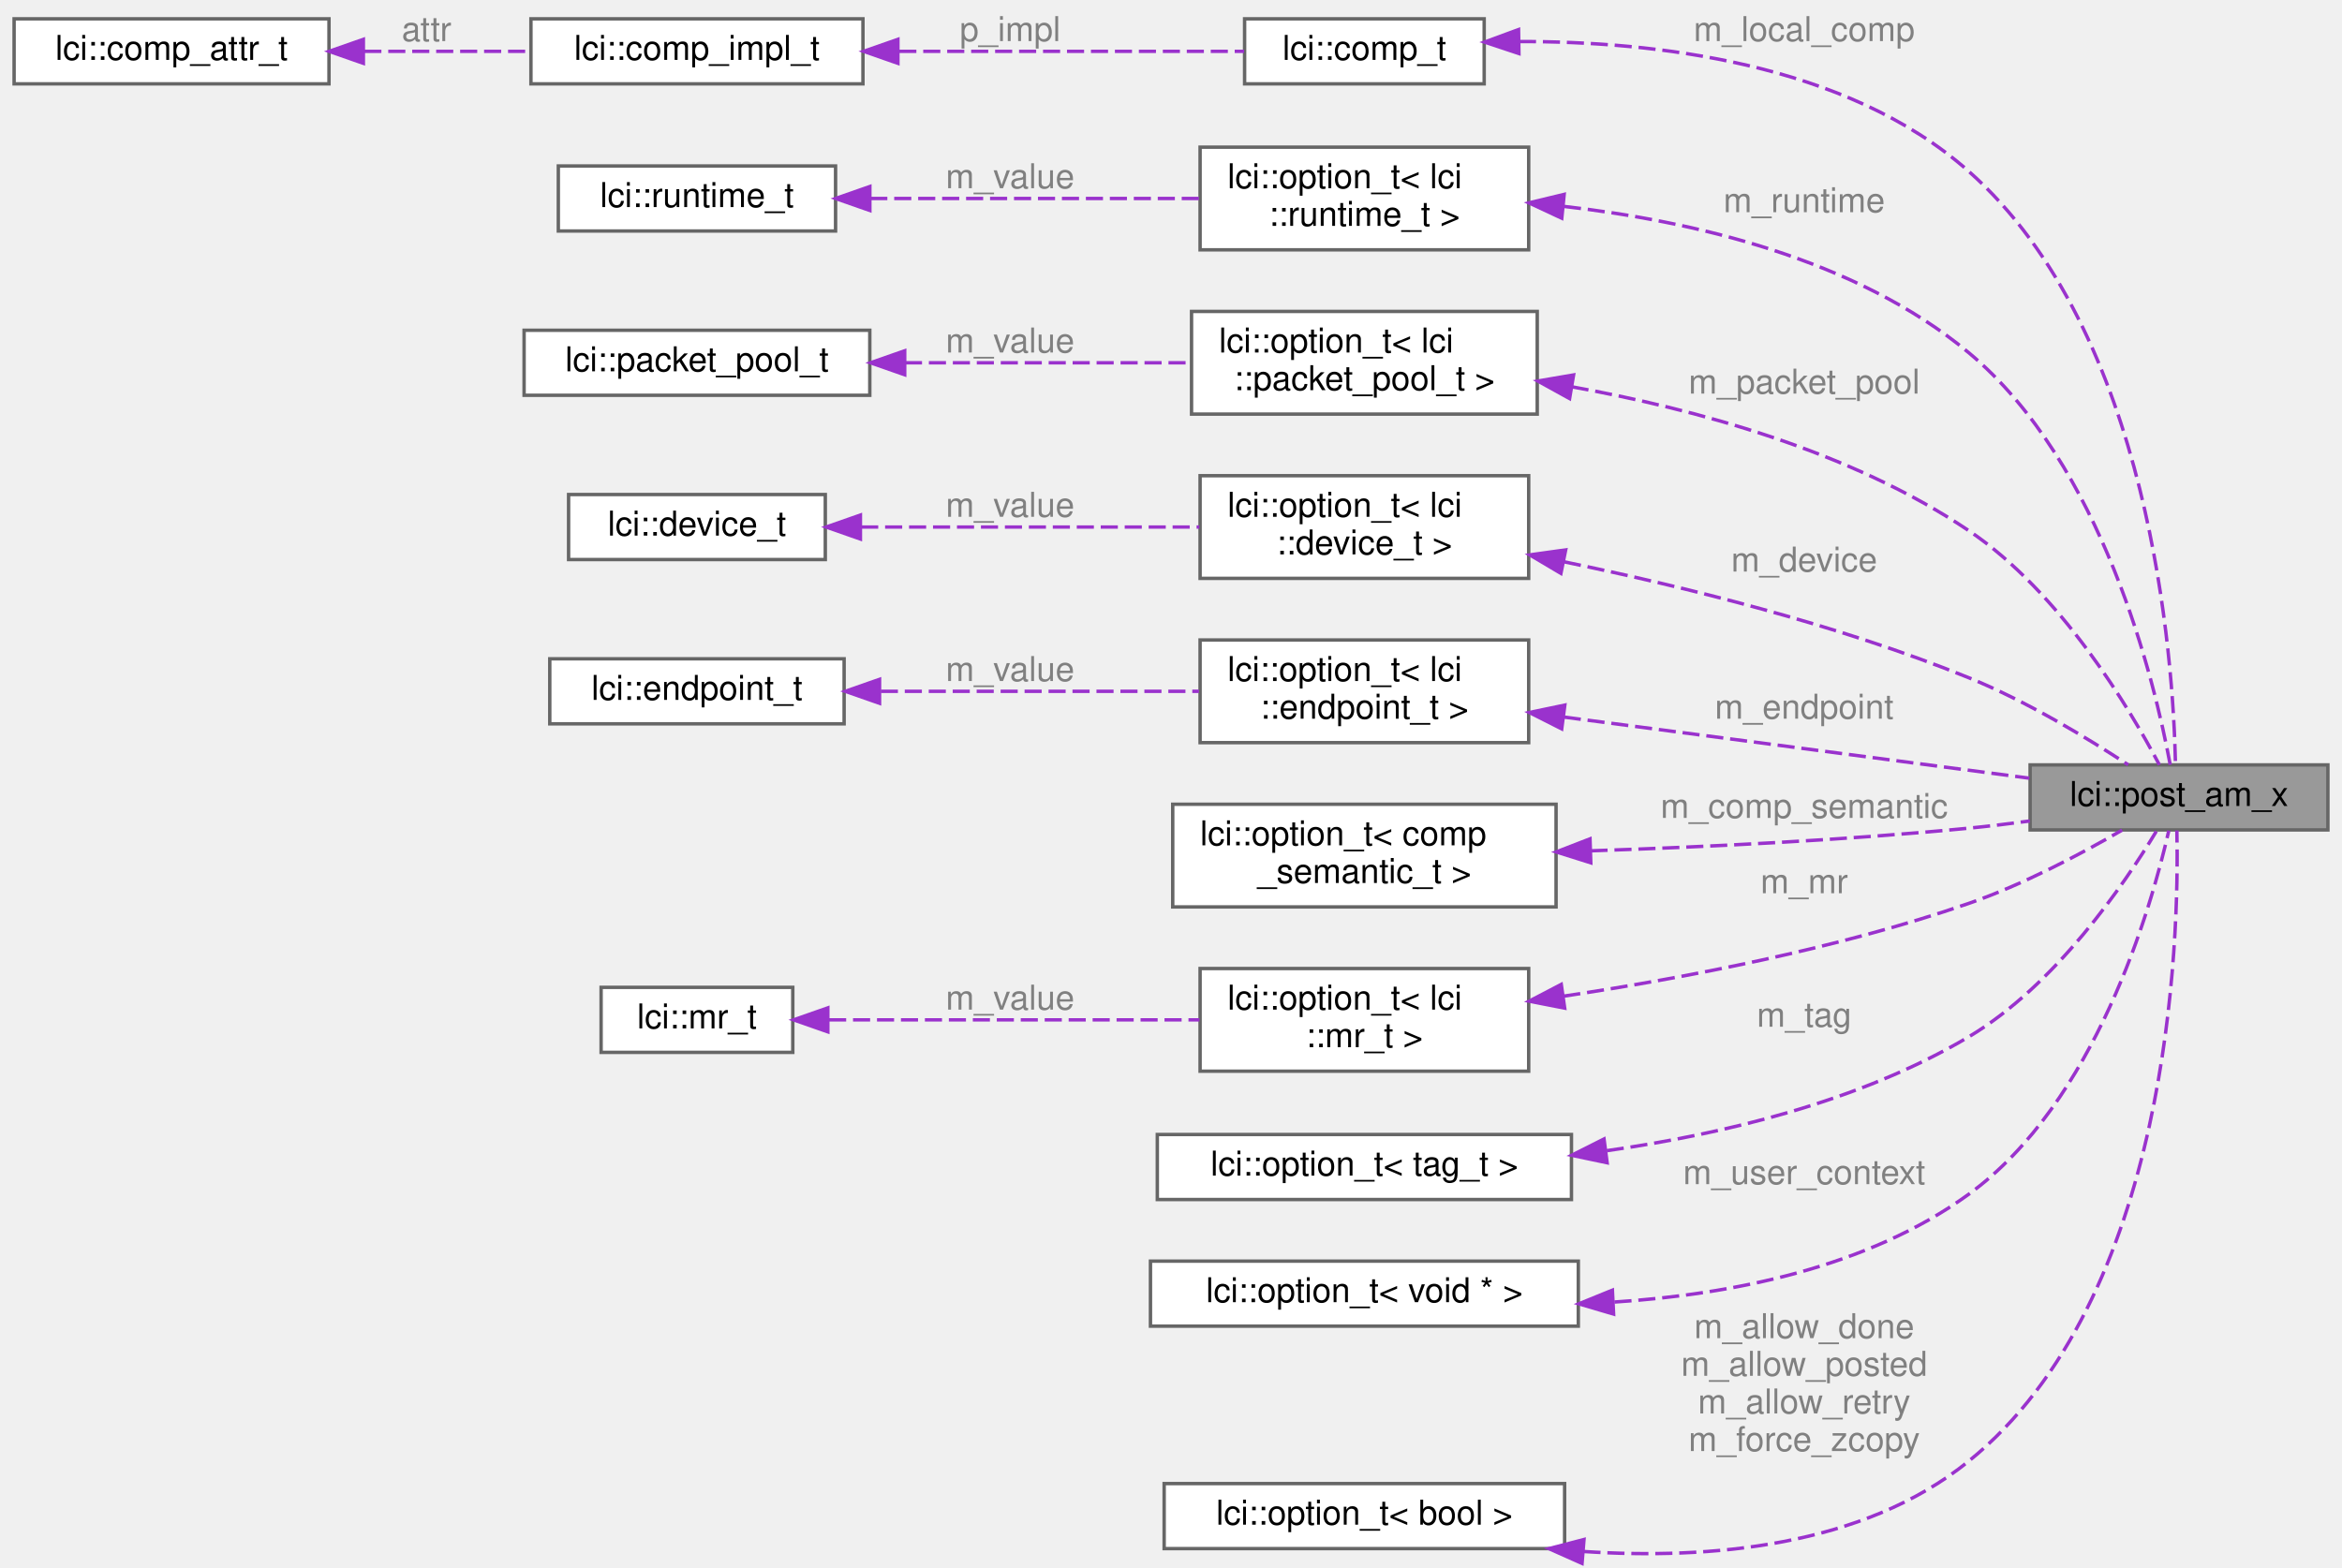
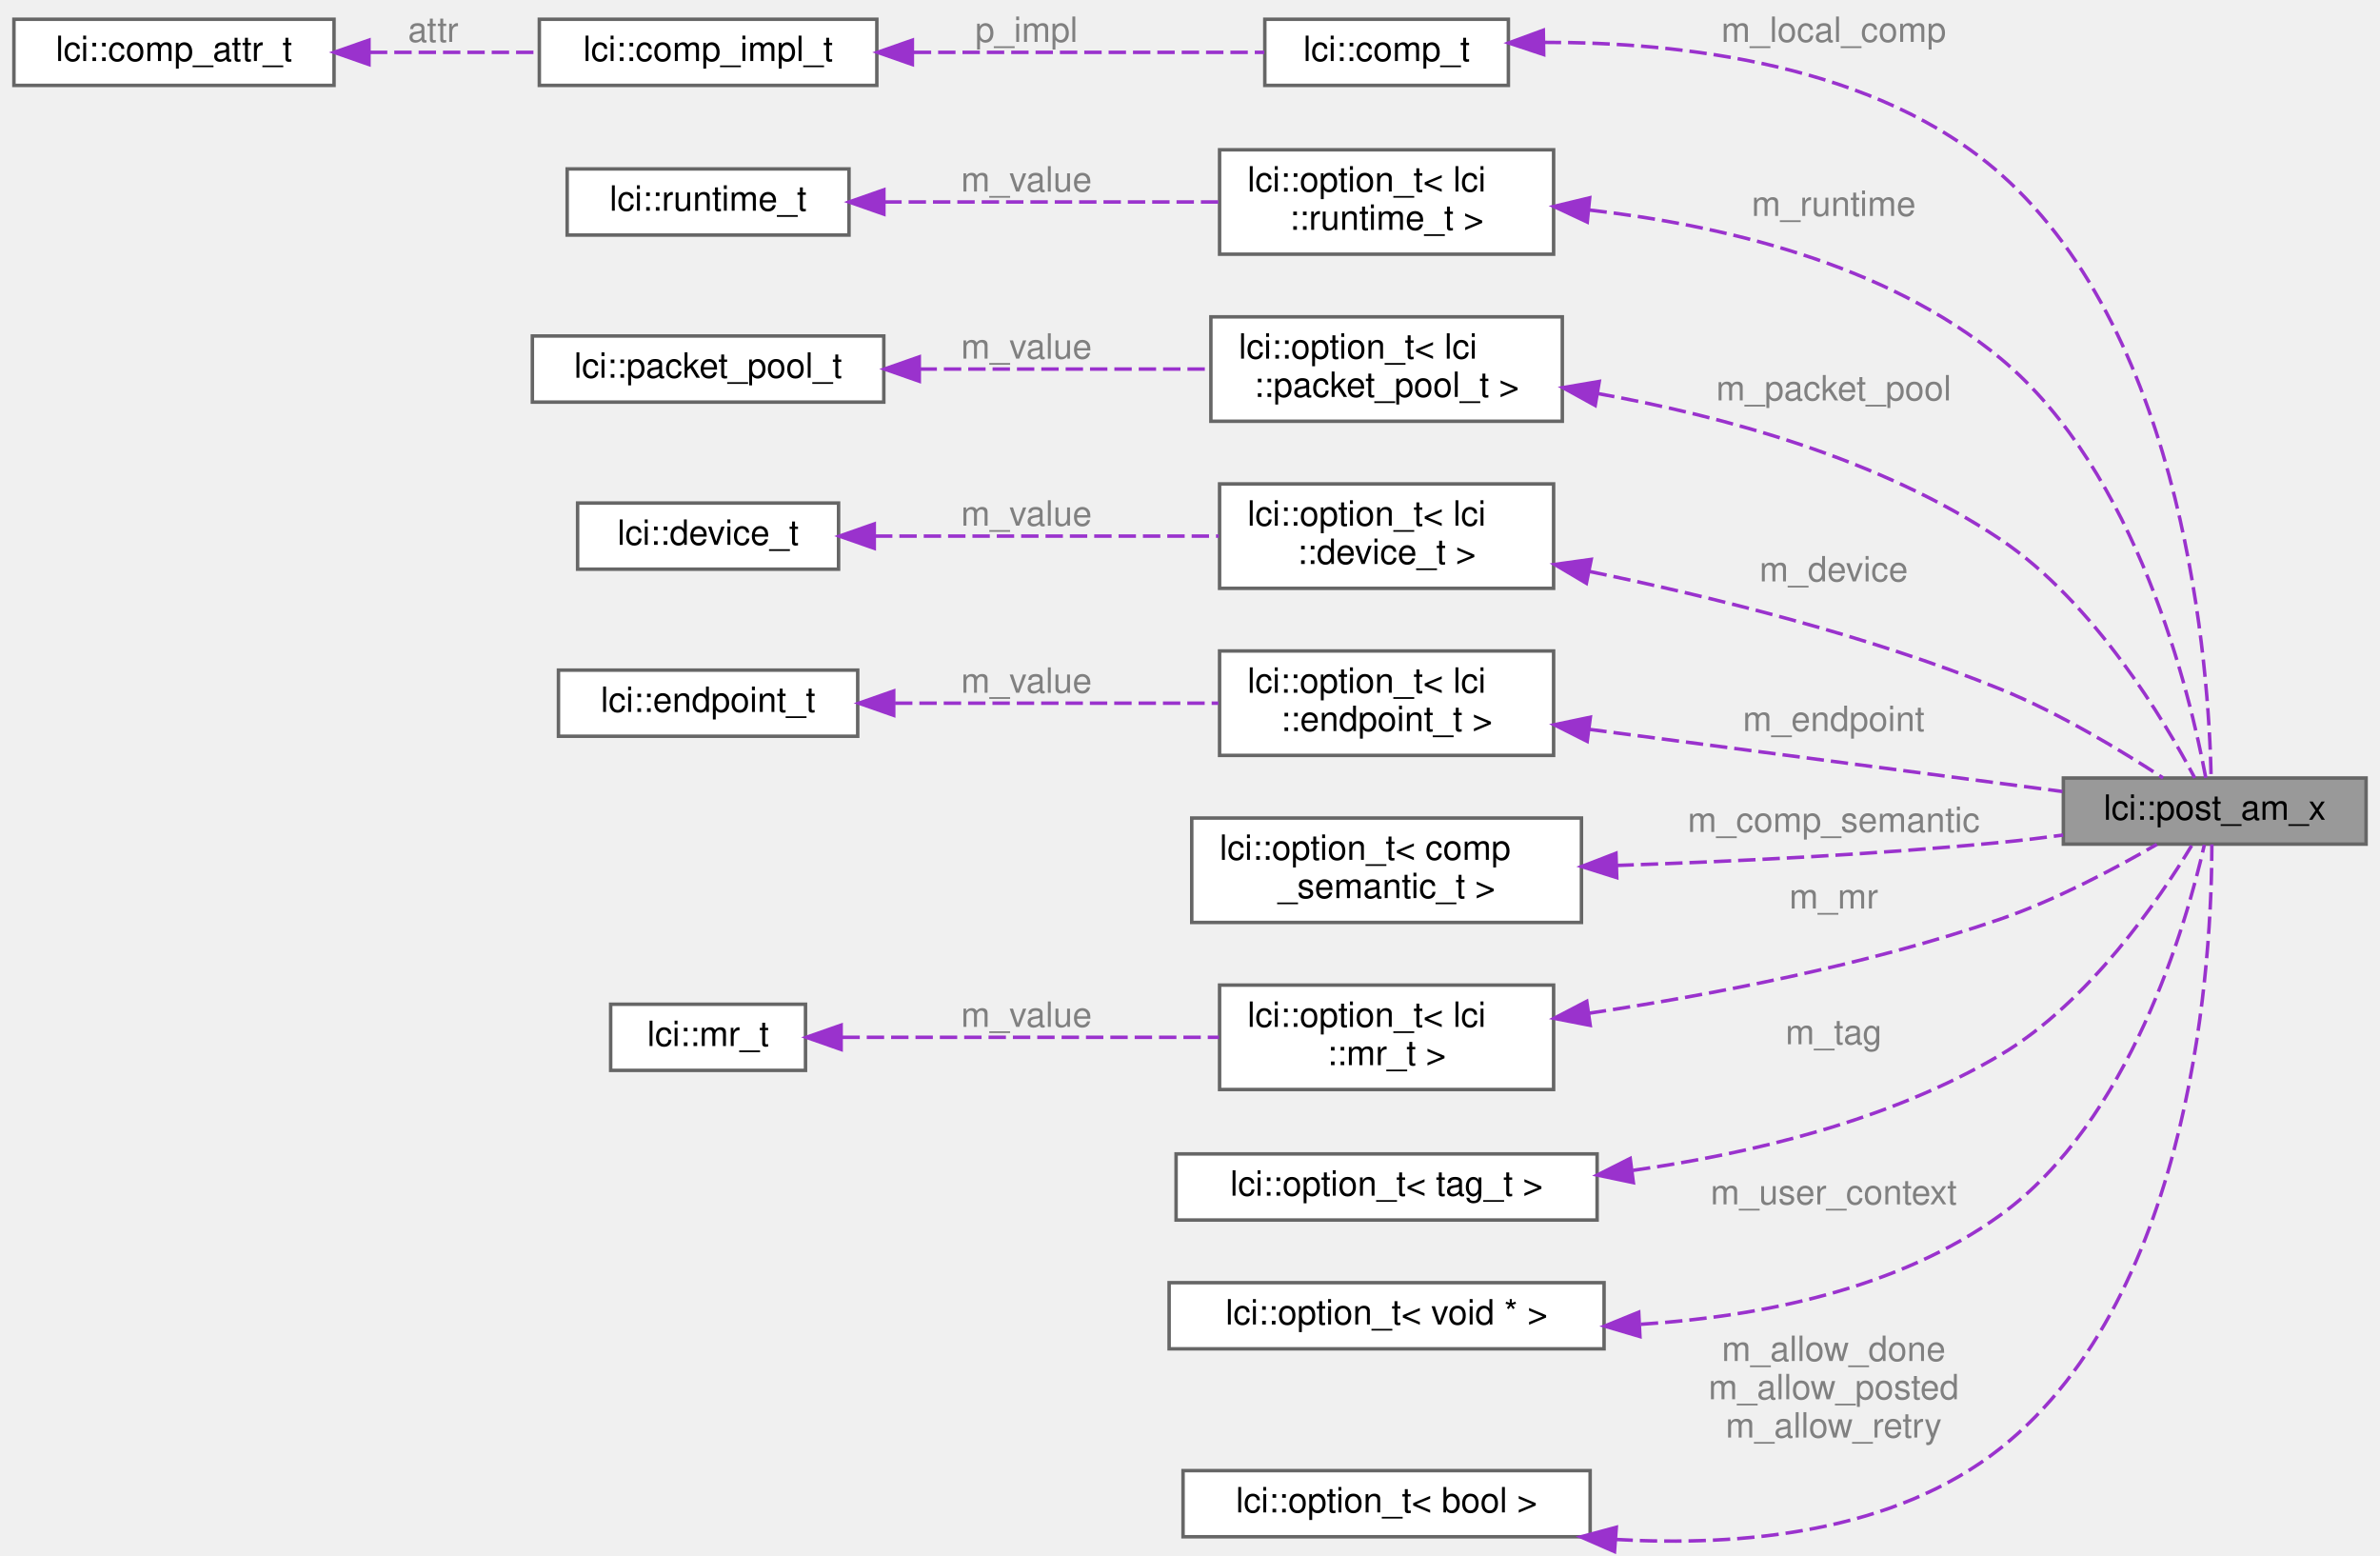
- <svg xmlns="http://www.w3.org/2000/svg" xmlns:xlink="http://www.w3.org/1999/xlink" width="684pt" height="458pt" viewBox="0.00 0.00 684.00 458.16">
-   <g id="graph0" class="graph" transform="scale(1 1) rotate(0) translate(4 454.16)">
+ <svg xmlns="http://www.w3.org/2000/svg" xmlns:xlink="http://www.w3.org/1999/xlink" width="684pt" height="447pt" viewBox="0.00 0.00 684.00 446.93">
+   <g id="graph0" class="graph" transform="scale(1 1) rotate(0) translate(4 442.93)">
    <g id="Node000001" class="node">
      <g id="a_Node000001">
        <a xlink:title="The actual implementation for post_am.">
-           <polygon fill="#999999" stroke="#666666" points="676,-230.66 589,-230.66 589,-211.66 676,-211.66 676,-230.66" />
-           <text text-anchor="middle" x="632.5" y="-218.66" font-family="Helvetica,sans-Serif" font-size="10.00">lci::post_am_x</text>
+           <polygon fill="#999999" stroke="#666666" points="676,-219.43 589,-219.43 589,-200.43 676,-200.43 676,-219.43" />
+           <text text-anchor="middle" x="632.5" y="-207.43" font-family="Helvetica,sans-Serif" font-size="10.00">lci::post_am_x</text>
        </a>
      </g>
    </g>
    <g id="Node000002" class="node">
      <g id="a_Node000002">
        <a xlink:href="../../d1/da7/classlci_1_1comp__t.html" target="_top" xlink:title="The actual implementation for RESOURCE comp.">
-           <polygon fill="white" stroke="#666666" points="429.5,-448.66 359.5,-448.66 359.5,-429.66 429.5,-429.66 429.5,-448.66" />
-           <text text-anchor="middle" x="394.5" y="-436.66" font-family="Helvetica,sans-Serif" font-size="10.00">lci::comp_t</text>
+           <polygon fill="white" stroke="#666666" points="429.5,-437.43 359.5,-437.43 359.5,-418.43 429.5,-418.43 429.5,-437.43" />
+           <text text-anchor="middle" x="394.5" y="-425.43" font-family="Helvetica,sans-Serif" font-size="10.00">lci::comp_t</text>
        </a>
      </g>
    </g>
    <g id="edge1_Node000001_Node000002" class="edge">
      <g id="a_edge1_Node000001_Node000002">
        <a xlink:title=" ">
-           <path fill="none" stroke="#9a32cd" stroke-dasharray="5,2" d="M439.65,-442.02C478.77,-442.11 535.11,-435.91 571,-404.16 624.39,-356.94 630.82,-261.61 631.47,-230.92" />
-           <polygon fill="#9a32cd" stroke="#9a32cd" points="439.65,-438.52 429.6,-441.86 439.54,-445.52 439.65,-438.52" />
-         </a>
-       </g>
-       <text text-anchor="middle" x="523" y="-442.16" font-family="Helvetica,sans-Serif" font-size="10.00" fill="grey"> m_local_comp</text>
+           <path fill="none" stroke="#9a32cd" stroke-dasharray="5,2" d="M439.65,-430.79C478.77,-430.87 535.11,-424.67 571,-392.93 624.39,-345.71 630.82,-250.38 631.47,-219.69" />
+           <polygon fill="#9a32cd" stroke="#9a32cd" points="439.65,-427.29 429.6,-430.63 439.54,-434.28 439.65,-427.29" />
+         </a>
+       </g>
+       <text text-anchor="middle" x="523" y="-430.93" font-family="Helvetica,sans-Serif" font-size="10.00" fill="grey"> m_local_comp</text>
    </g>
    <g id="Node000003" class="node">
      <g id="a_Node000003">
        <a xlink:href="../../d9/d97/classlci_1_1comp__impl__t.html" target="_top" xlink:title="Completion object implementation base type.">
-           <polygon fill="white" stroke="#666666" points="248,-448.66 151,-448.66 151,-429.66 248,-429.66 248,-448.66" />
-           <text text-anchor="middle" x="199.5" y="-436.66" font-family="Helvetica,sans-Serif" font-size="10.00">lci::comp_impl_t</text>
+           <polygon fill="white" stroke="#666666" points="248,-437.43 151,-437.43 151,-418.43 248,-418.43 248,-437.43" />
+           <text text-anchor="middle" x="199.5" y="-425.43" font-family="Helvetica,sans-Serif" font-size="10.00">lci::comp_impl_t</text>
        </a>
      </g>
    </g>
    <g id="edge2_Node000002_Node000003" class="edge">
      <g id="a_edge2_Node000002_Node000003">
        <a xlink:title=" ">
-           <path fill="none" stroke="#9a32cd" stroke-dasharray="5,2" d="M258.61,-439.16C291.5,-439.16 331.49,-439.16 359.36,-439.16" />
-           <polygon fill="#9a32cd" stroke="#9a32cd" points="258.21,-435.66 248.21,-439.16 258.21,-442.66 258.21,-435.66" />
-         </a>
-       </g>
-       <text text-anchor="middle" x="291" y="-442.16" font-family="Helvetica,sans-Serif" font-size="10.00" fill="grey"> p_impl</text>
+           <path fill="none" stroke="#9a32cd" stroke-dasharray="5,2" d="M258.61,-427.93C291.5,-427.93 331.49,-427.93 359.36,-427.93" />
+           <polygon fill="#9a32cd" stroke="#9a32cd" points="258.21,-424.43 248.21,-427.93 258.21,-431.43 258.21,-424.43" />
+         </a>
+       </g>
+       <text text-anchor="middle" x="291" y="-430.93" font-family="Helvetica,sans-Serif" font-size="10.00" fill="grey"> p_impl</text>
    </g>
    <g id="Node000004" class="node">
      <g id="a_Node000004">
        <a xlink:href="../../dc/da6/structlci_1_1comp__attr__t.html" target="_top" xlink:title=" ">
-           <polygon fill="white" stroke="#666666" points="92,-448.66 0,-448.66 0,-429.66 92,-429.66 92,-448.66" />
-           <text text-anchor="middle" x="46" y="-436.66" font-family="Helvetica,sans-Serif" font-size="10.00">lci::comp_attr_t</text>
+           <polygon fill="white" stroke="#666666" points="92,-437.43 0,-437.43 0,-418.43 92,-418.43 92,-437.43" />
+           <text text-anchor="middle" x="46" y="-425.43" font-family="Helvetica,sans-Serif" font-size="10.00">lci::comp_attr_t</text>
        </a>
      </g>
    </g>
    <g id="edge3_Node000003_Node000004" class="edge">
      <g id="a_edge3_Node000003_Node000004">
        <a xlink:title=" ">
-           <path fill="none" stroke="#9a32cd" stroke-dasharray="5,2" d="M102.31,-439.16C118.28,-439.16 135.55,-439.16 151,-439.16" />
-           <polygon fill="#9a32cd" stroke="#9a32cd" points="102.04,-435.66 92.04,-439.16 102.04,-442.66 102.04,-435.66" />
-         </a>
-       </g>
-       <text text-anchor="middle" x="120.5" y="-442.16" font-family="Helvetica,sans-Serif" font-size="10.00" fill="grey"> attr</text>
+           <path fill="none" stroke="#9a32cd" stroke-dasharray="5,2" d="M102.31,-427.93C118.28,-427.93 135.55,-427.93 151,-427.93" />
+           <polygon fill="#9a32cd" stroke="#9a32cd" points="102.04,-424.43 92.04,-427.93 102.04,-431.43 102.04,-424.43" />
+         </a>
+       </g>
+       <text text-anchor="middle" x="120.5" y="-430.93" font-family="Helvetica,sans-Serif" font-size="10.00" fill="grey"> attr</text>
    </g>
    <g id="Node000005" class="node">
      <g id="a_Node000005">
        <a xlink:href="../../db/d20/structlci_1_1option__t.html" target="_top" xlink:title=" ">
-           <polygon fill="white" stroke="#666666" points="442.5,-411.16 346.5,-411.16 346.5,-381.16 442.5,-381.16 442.5,-411.16" />
-           <text text-anchor="start" x="354.5" y="-399.16" font-family="Helvetica,sans-Serif" font-size="10.00">lci::option_t&lt; lci</text>
-           <text text-anchor="middle" x="394.5" y="-388.16" font-family="Helvetica,sans-Serif" font-size="10.00">::runtime_t &gt;</text>
+           <polygon fill="white" stroke="#666666" points="442.5,-399.93 346.5,-399.93 346.5,-369.93 442.5,-369.93 442.5,-399.93" />
+           <text text-anchor="start" x="354.5" y="-387.93" font-family="Helvetica,sans-Serif" font-size="10.00">lci::option_t&lt; lci</text>
+           <text text-anchor="middle" x="394.5" y="-376.93" font-family="Helvetica,sans-Serif" font-size="10.00">::runtime_t &gt;</text>
        </a>
      </g>
    </g>
    <g id="edge4_Node000001_Node000005" class="edge">
      <g id="a_edge4_Node000001_Node000005">
        <a xlink:title=" ">
-           <path fill="none" stroke="#9a32cd" stroke-dasharray="5,2" d="M452.81,-393.85C490.16,-389.59 537.93,-378.63 571,-351.16 610.26,-318.56 625.44,-254.81 629.93,-230.7" />
-           <polygon fill="#9a32cd" stroke="#9a32cd" points="452.17,-390.4 442.57,-394.88 452.87,-397.36 452.17,-390.4" />
-         </a>
-       </g>
-       <text text-anchor="middle" x="523" y="-392.16" font-family="Helvetica,sans-Serif" font-size="10.00" fill="grey"> m_runtime</text>
+           <path fill="none" stroke="#9a32cd" stroke-dasharray="5,2" d="M452.81,-382.62C490.16,-378.36 537.93,-367.39 571,-339.93 610.26,-307.32 625.44,-243.58 629.93,-219.47" />
+           <polygon fill="#9a32cd" stroke="#9a32cd" points="452.17,-379.16 442.57,-383.65 452.87,-386.13 452.17,-379.16" />
+         </a>
+       </g>
+       <text text-anchor="middle" x="523" y="-380.93" font-family="Helvetica,sans-Serif" font-size="10.00" fill="grey"> m_runtime</text>
    </g>
    <g id="Node000006" class="node">
      <g id="a_Node000006">
        <a xlink:href="../../dc/d5c/classlci_1_1runtime__t.html" target="_top" xlink:title="The actual implementation for RESOURCE runtime.">
-           <polygon fill="white" stroke="#666666" points="240,-405.66 159,-405.66 159,-386.66 240,-386.66 240,-405.66" />
-           <text text-anchor="middle" x="199.5" y="-393.66" font-family="Helvetica,sans-Serif" font-size="10.00">lci::runtime_t</text>
+           <polygon fill="white" stroke="#666666" points="240,-394.43 159,-394.43 159,-375.43 240,-375.43 240,-394.43" />
+           <text text-anchor="middle" x="199.5" y="-382.43" font-family="Helvetica,sans-Serif" font-size="10.00">lci::runtime_t</text>
        </a>
      </g>
    </g>
    <g id="edge5_Node000005_Node000006" class="edge">
      <g id="a_edge5_Node000005_Node000006">
        <a xlink:title=" ">
-           <path fill="none" stroke="#9a32cd" stroke-dasharray="5,2" d="M250.13,-396.16C279.71,-396.16 317.04,-396.16 346.19,-396.16" />
-           <polygon fill="#9a32cd" stroke="#9a32cd" points="250.02,-392.66 240.02,-396.16 250.02,-399.66 250.02,-392.66" />
-         </a>
-       </g>
-       <text text-anchor="middle" x="291" y="-399.16" font-family="Helvetica,sans-Serif" font-size="10.00" fill="grey"> m_value</text>
+           <path fill="none" stroke="#9a32cd" stroke-dasharray="5,2" d="M250.13,-384.93C279.71,-384.93 317.04,-384.93 346.19,-384.93" />
+           <polygon fill="#9a32cd" stroke="#9a32cd" points="250.02,-381.43 240.02,-384.93 250.02,-388.43 250.02,-381.43" />
+         </a>
+       </g>
+       <text text-anchor="middle" x="291" y="-387.93" font-family="Helvetica,sans-Serif" font-size="10.00" fill="grey"> m_value</text>
    </g>
    <g id="Node000007" class="node">
      <g id="a_Node000007">
        <a xlink:href="../../db/d20/structlci_1_1option__t.html" target="_top" xlink:title=" ">
-           <polygon fill="white" stroke="#666666" points="445,-363.16 344,-363.16 344,-333.16 445,-333.16 445,-363.16" />
-           <text text-anchor="start" x="352" y="-351.16" font-family="Helvetica,sans-Serif" font-size="10.00">lci::option_t&lt; lci</text>
-           <text text-anchor="middle" x="394.5" y="-340.16" font-family="Helvetica,sans-Serif" font-size="10.00">::packet_pool_t &gt;</text>
+           <polygon fill="white" stroke="#666666" points="445,-351.93 344,-351.93 344,-321.93 445,-321.93 445,-351.93" />
+           <text text-anchor="start" x="352" y="-339.93" font-family="Helvetica,sans-Serif" font-size="10.00">lci::option_t&lt; lci</text>
+           <text text-anchor="middle" x="394.5" y="-328.93" font-family="Helvetica,sans-Serif" font-size="10.00">::packet_pool_t &gt;</text>
        </a>
      </g>
    </g>
    <g id="edge6_Node000001_Node000007" class="edge">
      <g id="a_edge6_Node000001_Node000007">
        <a xlink:title=" ">
-           <path fill="none" stroke="#9a32cd" stroke-dasharray="5,2" d="M455.05,-341.15C491.02,-334.68 536.44,-322.39 571,-299.16 597.88,-281.1 618.05,-247.19 626.76,-230.68" />
-           <polygon fill="#9a32cd" stroke="#9a32cd" points="454.45,-337.7 445.17,-342.82 455.62,-344.6 454.45,-337.7" />
-         </a>
-       </g>
-       <text text-anchor="middle" x="523" y="-339.16" font-family="Helvetica,sans-Serif" font-size="10.00" fill="grey"> m_packet_pool</text>
+           <path fill="none" stroke="#9a32cd" stroke-dasharray="5,2" d="M455.05,-329.92C491.02,-323.45 536.44,-311.15 571,-287.93 597.88,-269.86 618.05,-235.96 626.76,-219.45" />
+           <polygon fill="#9a32cd" stroke="#9a32cd" points="454.45,-326.47 445.17,-331.59 455.62,-333.37 454.45,-326.47" />
+         </a>
+       </g>
+       <text text-anchor="middle" x="523" y="-327.93" font-family="Helvetica,sans-Serif" font-size="10.00" fill="grey"> m_packet_pool</text>
    </g>
    <g id="Node000008" class="node">
      <g id="a_Node000008">
        <a xlink:href="../../db/dec/classlci_1_1packet__pool__t.html" target="_top" xlink:title="The actual implementation for RESOURCE packet_pool.">
-           <polygon fill="white" stroke="#666666" points="250,-357.66 149,-357.66 149,-338.66 250,-338.66 250,-357.66" />
-           <text text-anchor="middle" x="199.5" y="-345.66" font-family="Helvetica,sans-Serif" font-size="10.00">lci::packet_pool_t</text>
+           <polygon fill="white" stroke="#666666" points="250,-346.43 149,-346.43 149,-327.43 250,-327.43 250,-346.43" />
+           <text text-anchor="middle" x="199.5" y="-334.43" font-family="Helvetica,sans-Serif" font-size="10.00">lci::packet_pool_t</text>
        </a>
      </g>
    </g>
    <g id="edge7_Node000007_Node000008" class="edge">
      <g id="a_edge7_Node000007_Node000008">
        <a xlink:title=" ">
-           <path fill="none" stroke="#9a32cd" stroke-dasharray="5,2" d="M260.26,-348.16C287.12,-348.16 318.44,-348.16 343.97,-348.16" />
-           <polygon fill="#9a32cd" stroke="#9a32cd" points="260.2,-344.66 250.2,-348.16 260.2,-351.66 260.2,-344.66" />
-         </a>
-       </g>
-       <text text-anchor="middle" x="291" y="-351.16" font-family="Helvetica,sans-Serif" font-size="10.00" fill="grey"> m_value</text>
+           <path fill="none" stroke="#9a32cd" stroke-dasharray="5,2" d="M260.26,-336.93C287.12,-336.93 318.44,-336.93 343.97,-336.93" />
+           <polygon fill="#9a32cd" stroke="#9a32cd" points="260.2,-333.43 250.2,-336.93 260.2,-340.43 260.2,-333.43" />
+         </a>
+       </g>
+       <text text-anchor="middle" x="291" y="-339.93" font-family="Helvetica,sans-Serif" font-size="10.00" fill="grey"> m_value</text>
    </g>
    <g id="Node000009" class="node">
      <g id="a_Node000009">
        <a xlink:href="../../db/d20/structlci_1_1option__t.html" target="_top" xlink:title=" ">
-           <polygon fill="white" stroke="#666666" points="442.5,-315.16 346.5,-315.16 346.5,-285.16 442.5,-285.16 442.5,-315.16" />
-           <text text-anchor="start" x="354.5" y="-303.16" font-family="Helvetica,sans-Serif" font-size="10.00">lci::option_t&lt; lci</text>
-           <text text-anchor="middle" x="394.5" y="-292.16" font-family="Helvetica,sans-Serif" font-size="10.00">::device_t &gt;</text>
+           <polygon fill="white" stroke="#666666" points="442.5,-303.93 346.5,-303.93 346.5,-273.93 442.5,-273.93 442.5,-303.93" />
+           <text text-anchor="start" x="354.5" y="-291.93" font-family="Helvetica,sans-Serif" font-size="10.00">lci::option_t&lt; lci</text>
+           <text text-anchor="middle" x="394.5" y="-280.93" font-family="Helvetica,sans-Serif" font-size="10.00">::device_t &gt;</text>
        </a>
      </g>
    </g>
    <g id="edge8_Node000001_Node000009" class="edge">
      <g id="a_edge8_Node000001_Node000009">
        <a xlink:title=" ">
-           <path fill="none" stroke="#9a32cd" stroke-dasharray="5,2" d="M452.84,-290C487.76,-282.79 532.85,-271.63 571,-256.16 587.87,-249.33 605.74,-238.49 617.65,-230.68" />
-           <polygon fill="#9a32cd" stroke="#9a32cd" points="451.92,-286.62 442.81,-292.02 453.31,-293.48 451.92,-286.62" />
-         </a>
-       </g>
-       <text text-anchor="middle" x="523" y="-287.16" font-family="Helvetica,sans-Serif" font-size="10.00" fill="grey"> m_device</text>
+           <path fill="none" stroke="#9a32cd" stroke-dasharray="5,2" d="M452.84,-278.77C487.76,-271.56 532.85,-260.39 571,-244.93 587.87,-238.09 605.74,-227.25 617.65,-219.45" />
+           <polygon fill="#9a32cd" stroke="#9a32cd" points="451.92,-275.38 442.81,-280.79 453.31,-282.25 451.92,-275.38" />
+         </a>
+       </g>
+       <text text-anchor="middle" x="523" y="-275.93" font-family="Helvetica,sans-Serif" font-size="10.00" fill="grey"> m_device</text>
    </g>
    <g id="Node000010" class="node">
      <g id="a_Node000010">
        <a xlink:href="../../d6/d66/classlci_1_1device__t.html" target="_top" xlink:title="The actual implementation for RESOURCE device.">
-           <polygon fill="white" stroke="#666666" points="237,-309.66 162,-309.66 162,-290.66 237,-290.66 237,-309.66" />
-           <text text-anchor="middle" x="199.5" y="-297.66" font-family="Helvetica,sans-Serif" font-size="10.00">lci::device_t</text>
+           <polygon fill="white" stroke="#666666" points="237,-298.43 162,-298.43 162,-279.43 237,-279.43 237,-298.43" />
+           <text text-anchor="middle" x="199.5" y="-286.43" font-family="Helvetica,sans-Serif" font-size="10.00">lci::device_t</text>
        </a>
      </g>
    </g>
    <g id="edge9_Node000009_Node000010" class="edge">
      <g id="a_edge9_Node000009_Node000010">
        <a xlink:title=" ">
-           <path fill="none" stroke="#9a32cd" stroke-dasharray="5,2" d="M247.47,-300.16C277.47,-300.16 316.22,-300.16 346.27,-300.16" />
-           <polygon fill="#9a32cd" stroke="#9a32cd" points="247.26,-296.66 237.26,-300.16 247.26,-303.66 247.26,-296.66" />
-         </a>
-       </g>
-       <text text-anchor="middle" x="291" y="-303.16" font-family="Helvetica,sans-Serif" font-size="10.00" fill="grey"> m_value</text>
+           <path fill="none" stroke="#9a32cd" stroke-dasharray="5,2" d="M247.47,-288.93C277.47,-288.93 316.22,-288.93 346.27,-288.93" />
+           <polygon fill="#9a32cd" stroke="#9a32cd" points="247.26,-285.43 237.26,-288.93 247.26,-292.43 247.26,-285.43" />
+         </a>
+       </g>
+       <text text-anchor="middle" x="291" y="-291.93" font-family="Helvetica,sans-Serif" font-size="10.00" fill="grey"> m_value</text>
    </g>
    <g id="Node000011" class="node">
      <g id="a_Node000011">
        <a xlink:href="../../db/d20/structlci_1_1option__t.html" target="_top" xlink:title=" ">
-           <polygon fill="white" stroke="#666666" points="442.5,-267.16 346.5,-267.16 346.5,-237.16 442.5,-237.16 442.5,-267.16" />
-           <text text-anchor="start" x="354.5" y="-255.16" font-family="Helvetica,sans-Serif" font-size="10.00">lci::option_t&lt; lci</text>
-           <text text-anchor="middle" x="394.5" y="-244.16" font-family="Helvetica,sans-Serif" font-size="10.00">::endpoint_t &gt;</text>
+           <polygon fill="white" stroke="#666666" points="442.5,-255.93 346.5,-255.93 346.5,-225.93 442.5,-225.93 442.5,-255.93" />
+           <text text-anchor="start" x="354.5" y="-243.93" font-family="Helvetica,sans-Serif" font-size="10.00">lci::option_t&lt; lci</text>
+           <text text-anchor="middle" x="394.5" y="-232.93" font-family="Helvetica,sans-Serif" font-size="10.00">::endpoint_t &gt;</text>
        </a>
      </g>
    </g>
    <g id="edge10_Node000001_Node000011" class="edge">
      <g id="a_edge10_Node000001_Node000011">
        <a xlink:title=" ">
-           <path fill="none" stroke="#9a32cd" stroke-dasharray="5,2" d="M452.76,-244.64C494.69,-239.14 550.69,-231.78 588.75,-226.78" />
-           <polygon fill="#9a32cd" stroke="#9a32cd" points="452.15,-241.19 442.69,-245.97 453.06,-248.13 452.15,-241.19" />
-         </a>
-       </g>
-       <text text-anchor="middle" x="523" y="-244.16" font-family="Helvetica,sans-Serif" font-size="10.00" fill="grey"> m_endpoint</text>
+           <path fill="none" stroke="#9a32cd" stroke-dasharray="5,2" d="M452.76,-233.41C494.69,-227.9 550.69,-220.55 588.75,-215.55" />
+           <polygon fill="#9a32cd" stroke="#9a32cd" points="452.15,-229.96 442.69,-234.73 453.06,-236.9 452.15,-229.96" />
+         </a>
+       </g>
+       <text text-anchor="middle" x="523" y="-232.93" font-family="Helvetica,sans-Serif" font-size="10.00" fill="grey"> m_endpoint</text>
    </g>
    <g id="Node000012" class="node">
      <g id="a_Node000012">
        <a xlink:href="../../de/d1b/classlci_1_1endpoint__t.html" target="_top" xlink:title="The actual implementation for RESOURCE endpoint.">
-           <polygon fill="white" stroke="#666666" points="242.5,-261.66 156.5,-261.66 156.5,-242.66 242.5,-242.66 242.5,-261.66" />
-           <text text-anchor="middle" x="199.5" y="-249.66" font-family="Helvetica,sans-Serif" font-size="10.00">lci::endpoint_t</text>
+           <polygon fill="white" stroke="#666666" points="242.5,-250.43 156.5,-250.43 156.5,-231.43 242.5,-231.43 242.5,-250.43" />
+           <text text-anchor="middle" x="199.5" y="-238.43" font-family="Helvetica,sans-Serif" font-size="10.00">lci::endpoint_t</text>
        </a>
      </g>
    </g>
    <g id="edge11_Node000011_Node000012" class="edge">
      <g id="a_edge11_Node000011_Node000012">
        <a xlink:title=" ">
-           <path fill="none" stroke="#9a32cd" stroke-dasharray="5,2" d="M253.22,-252.16C282.27,-252.16 318.02,-252.16 346.16,-252.16" />
-           <polygon fill="#9a32cd" stroke="#9a32cd" points="252.85,-248.66 242.85,-252.16 252.85,-255.66 252.85,-248.66" />
-         </a>
-       </g>
-       <text text-anchor="middle" x="291" y="-255.16" font-family="Helvetica,sans-Serif" font-size="10.00" fill="grey"> m_value</text>
+           <path fill="none" stroke="#9a32cd" stroke-dasharray="5,2" d="M253.22,-240.93C282.27,-240.93 318.02,-240.93 346.16,-240.93" />
+           <polygon fill="#9a32cd" stroke="#9a32cd" points="252.85,-237.43 242.85,-240.93 252.85,-244.43 252.85,-237.43" />
+         </a>
+       </g>
+       <text text-anchor="middle" x="291" y="-243.93" font-family="Helvetica,sans-Serif" font-size="10.00" fill="grey"> m_value</text>
    </g>
    <g id="Node000013" class="node">
      <g id="a_Node000013">
        <a xlink:href="../../db/d20/structlci_1_1option__t.html" target="_top" xlink:title=" ">
-           <polygon fill="white" stroke="#666666" points="450.5,-219.16 338.5,-219.16 338.5,-189.16 450.5,-189.16 450.5,-219.16" />
-           <text text-anchor="start" x="346.5" y="-207.16" font-family="Helvetica,sans-Serif" font-size="10.00">lci::option_t&lt; comp</text>
-           <text text-anchor="middle" x="394.5" y="-196.16" font-family="Helvetica,sans-Serif" font-size="10.00">_semantic_t &gt;</text>
+           <polygon fill="white" stroke="#666666" points="450.5,-207.93 338.5,-207.93 338.5,-177.93 450.5,-177.93 450.5,-207.93" />
+           <text text-anchor="start" x="346.5" y="-195.93" font-family="Helvetica,sans-Serif" font-size="10.00">lci::option_t&lt; comp</text>
+           <text text-anchor="middle" x="394.5" y="-184.93" font-family="Helvetica,sans-Serif" font-size="10.00">_semantic_t &gt;</text>
        </a>
      </g>
    </g>
    <g id="edge12_Node000001_Node000013" class="edge">
      <g id="a_edge12_Node000001_Node000013">
        <a xlink:title=" ">
-           <path fill="none" stroke="#9a32cd" stroke-dasharray="5,2" d="M460.56,-205.55C493.68,-206.65 534.55,-208.63 571,-212.16 576.81,-212.73 582.92,-213.46 588.93,-214.27" />
-           <polygon fill="#9a32cd" stroke="#9a32cd" points="460.65,-202.05 450.54,-205.23 460.42,-209.05 460.65,-202.05" />
-         </a>
-       </g>
-       <text text-anchor="middle" x="523" y="-215.16" font-family="Helvetica,sans-Serif" font-size="10.00" fill="grey"> m_comp_semantic</text>
+           <path fill="none" stroke="#9a32cd" stroke-dasharray="5,2" d="M460.56,-194.31C493.68,-195.42 534.55,-197.4 571,-200.93 576.81,-201.49 582.92,-202.23 588.93,-203.04" />
+           <polygon fill="#9a32cd" stroke="#9a32cd" points="460.65,-190.81 450.54,-194 460.42,-197.81 460.65,-190.81" />
+         </a>
+       </g>
+       <text text-anchor="middle" x="523" y="-203.93" font-family="Helvetica,sans-Serif" font-size="10.00" fill="grey"> m_comp_semantic</text>
    </g>
    <g id="Node000014" class="node">
      <g id="a_Node000014">
        <a xlink:href="../../db/d20/structlci_1_1option__t.html" target="_top" xlink:title=" ">
-           <polygon fill="white" stroke="#666666" points="442.5,-171.16 346.5,-171.16 346.5,-141.16 442.5,-141.16 442.5,-171.16" />
-           <text text-anchor="start" x="354.5" y="-159.16" font-family="Helvetica,sans-Serif" font-size="10.00">lci::option_t&lt; lci</text>
-           <text text-anchor="middle" x="394.5" y="-148.16" font-family="Helvetica,sans-Serif" font-size="10.00">::mr_t &gt;</text>
+           <polygon fill="white" stroke="#666666" points="442.5,-159.93 346.5,-159.93 346.5,-129.93 442.5,-129.93 442.5,-159.93" />
+           <text text-anchor="start" x="354.5" y="-147.93" font-family="Helvetica,sans-Serif" font-size="10.00">lci::option_t&lt; lci</text>
+           <text text-anchor="middle" x="394.5" y="-136.93" font-family="Helvetica,sans-Serif" font-size="10.00">::mr_t &gt;</text>
        </a>
      </g>
    </g>
    <g id="edge13_Node000001_Node000014" class="edge">
      <g id="a_edge13_Node000001_Node000014">
        <a xlink:title=" ">
-           <path fill="none" stroke="#9a32cd" stroke-dasharray="5,2" d="M452.63,-163.07C487.47,-168.3 532.55,-176.89 571,-190.16 586.95,-195.67 603.96,-204.7 615.87,-211.6" />
-           <polygon fill="#9a32cd" stroke="#9a32cd" points="453.02,-159.59 442.63,-161.62 452.02,-166.52 453.02,-159.59" />
-         </a>
-       </g>
-       <text text-anchor="middle" x="523" y="-193.16" font-family="Helvetica,sans-Serif" font-size="10.00" fill="grey"> m_mr</text>
+           <path fill="none" stroke="#9a32cd" stroke-dasharray="5,2" d="M452.63,-151.84C487.47,-157.06 532.55,-165.66 571,-178.93 586.95,-184.44 603.96,-193.47 615.87,-200.36" />
+           <polygon fill="#9a32cd" stroke="#9a32cd" points="453.02,-148.36 442.63,-150.38 452.02,-155.28 453.02,-148.36" />
+         </a>
+       </g>
+       <text text-anchor="middle" x="523" y="-181.93" font-family="Helvetica,sans-Serif" font-size="10.00" fill="grey"> m_mr</text>
    </g>
    <g id="Node000015" class="node">
      <g id="a_Node000015">
        <a xlink:href="../../d7/d1a/classlci_1_1mr__t.html" target="_top" xlink:title="The actual implementation for RESOURCE mr.">
-           <polygon fill="white" stroke="#666666" points="227.5,-165.66 171.5,-165.66 171.5,-146.66 227.5,-146.66 227.5,-165.66" />
-           <text text-anchor="middle" x="199.5" y="-153.66" font-family="Helvetica,sans-Serif" font-size="10.00">lci::mr_t</text>
+           <polygon fill="white" stroke="#666666" points="227.5,-154.43 171.5,-154.43 171.5,-135.43 227.5,-135.43 227.5,-154.43" />
+           <text text-anchor="middle" x="199.5" y="-142.43" font-family="Helvetica,sans-Serif" font-size="10.00">lci::mr_t</text>
        </a>
      </g>
    </g>
    <g id="edge14_Node000014_Node000015" class="edge">
      <g id="a_edge14_Node000014_Node000015">
        <a xlink:title=" ">
-           <path fill="none" stroke="#9a32cd" stroke-dasharray="5,2" d="M238.1,-156.16C269.02,-156.16 313.02,-156.16 346.31,-156.16" />
-           <polygon fill="#9a32cd" stroke="#9a32cd" points="237.74,-152.66 227.74,-156.16 237.74,-159.66 237.74,-152.66" />
-         </a>
-       </g>
-       <text text-anchor="middle" x="291" y="-159.16" font-family="Helvetica,sans-Serif" font-size="10.00" fill="grey"> m_value</text>
+           <path fill="none" stroke="#9a32cd" stroke-dasharray="5,2" d="M238.1,-144.93C269.02,-144.93 313.02,-144.93 346.31,-144.93" />
+           <polygon fill="#9a32cd" stroke="#9a32cd" points="237.74,-141.43 227.74,-144.93 237.74,-148.43 237.74,-141.43" />
+         </a>
+       </g>
+       <text text-anchor="middle" x="291" y="-147.93" font-family="Helvetica,sans-Serif" font-size="10.00" fill="grey"> m_value</text>
    </g>
    <g id="Node000016" class="node">
      <g id="a_Node000016">
        <a xlink:href="../../db/d20/structlci_1_1option__t.html" target="_top" xlink:title=" ">
-           <polygon fill="white" stroke="#666666" points="455,-122.66 334,-122.66 334,-103.66 455,-103.66 455,-122.66" />
-           <text text-anchor="middle" x="394.5" y="-110.66" font-family="Helvetica,sans-Serif" font-size="10.00">lci::option_t&lt; tag_t &gt;</text>
+           <polygon fill="white" stroke="#666666" points="455,-111.43 334,-111.43 334,-92.43 455,-92.43 455,-111.43" />
+           <text text-anchor="middle" x="394.5" y="-99.43" font-family="Helvetica,sans-Serif" font-size="10.00">lci::option_t&lt; tag_t &gt;</text>
        </a>
      </g>
    </g>
    <g id="edge15_Node000001_Node000016" class="edge">
      <g id="a_edge15_Node000001_Node000016">
        <a xlink:title=" ">
-           <path fill="none" stroke="#9a32cd" stroke-dasharray="5,2" d="M465.32,-117.93C499.12,-122.73 539.17,-132.27 571,-151.16 596.42,-166.25 616.55,-195.81 625.87,-211.25" />
-           <polygon fill="#9a32cd" stroke="#9a32cd" points="465.42,-114.41 455.05,-116.59 464.51,-121.35 465.42,-114.41" />
-         </a>
-       </g>
-       <text text-anchor="middle" x="523" y="-154.16" font-family="Helvetica,sans-Serif" font-size="10.00" fill="grey"> m_tag</text>
+           <path fill="none" stroke="#9a32cd" stroke-dasharray="5,2" d="M465.32,-106.7C499.12,-111.5 539.17,-121.04 571,-139.93 596.42,-155.02 616.55,-184.58 625.87,-200.01" />
+           <polygon fill="#9a32cd" stroke="#9a32cd" points="465.42,-103.18 455.05,-105.35 464.51,-110.12 465.42,-103.18" />
+         </a>
+       </g>
+       <text text-anchor="middle" x="523" y="-142.93" font-family="Helvetica,sans-Serif" font-size="10.00" fill="grey"> m_tag</text>
    </g>
    <g id="Node000017" class="node">
      <g id="a_Node000017">
        <a xlink:href="../../db/d20/structlci_1_1option__t.html" target="_top" xlink:title=" ">
-           <polygon fill="white" stroke="#666666" points="457,-85.66 332,-85.66 332,-66.66 457,-66.66 457,-85.66" />
-           <text text-anchor="middle" x="394.5" y="-73.66" font-family="Helvetica,sans-Serif" font-size="10.00">lci::option_t&lt; void * &gt;</text>
+           <polygon fill="white" stroke="#666666" points="457,-74.43 332,-74.43 332,-55.43 457,-55.43 457,-74.43" />
+           <text text-anchor="middle" x="394.5" y="-62.43" font-family="Helvetica,sans-Serif" font-size="10.00">lci::option_t&lt; void * &gt;</text>
        </a>
      </g>
    </g>
    <g id="edge16_Node000001_Node000017" class="edge">
      <g id="a_edge16_Node000001_Node000017">
        <a xlink:title=" ">
-           <path fill="none" stroke="#9a32cd" stroke-dasharray="5,2" d="M467.56,-73.71C501.72,-75.92 541.42,-83.74 571,-105.16 608.16,-132.08 624.34,-188.74 629.52,-211.45" />
-           <polygon fill="#9a32cd" stroke="#9a32cd" points="467.31,-70.19 457.15,-73.19 466.96,-77.18 467.31,-70.19" />
-         </a>
-       </g>
-       <text text-anchor="middle" x="523" y="-108.16" font-family="Helvetica,sans-Serif" font-size="10.00" fill="grey"> m_user_context</text>
+           <path fill="none" stroke="#9a32cd" stroke-dasharray="5,2" d="M467.56,-62.48C501.72,-64.69 541.42,-72.5 571,-93.93 608.16,-120.85 624.34,-177.51 629.52,-200.22" />
+           <polygon fill="#9a32cd" stroke="#9a32cd" points="467.31,-58.96 457.15,-61.96 466.96,-65.95 467.31,-58.96" />
+         </a>
+       </g>
+       <text text-anchor="middle" x="523" y="-96.93" font-family="Helvetica,sans-Serif" font-size="10.00" fill="grey"> m_user_context</text>
    </g>
    <g id="Node000018" class="node">
      <g id="a_Node000018">
        <a xlink:href="../../db/d20/structlci_1_1option__t.html" target="_top" xlink:title=" ">
-           <polygon fill="white" stroke="#666666" points="453,-20.66 336,-20.66 336,-1.66 453,-1.66 453,-20.66" />
-           <text text-anchor="middle" x="394.5" y="-8.66" font-family="Helvetica,sans-Serif" font-size="10.00">lci::option_t&lt; bool &gt;</text>
+           <polygon fill="white" stroke="#666666" points="453,-20.43 336,-20.43 336,-1.43 453,-1.43 453,-20.43" />
+           <text text-anchor="middle" x="394.5" y="-8.43" font-family="Helvetica,sans-Serif" font-size="10.00">lci::option_t&lt; bool &gt;</text>
        </a>
      </g>
    </g>
    <g id="edge17_Node000001_Node000018" class="edge">
      <g id="a_edge17_Node000001_Node000018">
        <a xlink:title=" ">
-           <path fill="none" stroke="#9a32cd" stroke-dasharray="5,2" d="M458.5,-0.82C495.12,1.59 540.01,-2.12 571,-27.16 629.99,-74.84 632.57,-179.27 631.88,-211.5" />
-           <polygon fill="#9a32cd" stroke="#9a32cd" points="458.09,2.66 448.41,-1.65 458.66,-4.32 458.09,2.66" />
-         </a>
-       </g>
-       <text text-anchor="middle" x="523" y="-63.16" font-family="Helvetica,sans-Serif" font-size="10.00" fill="grey"> m_allow_done</text>
-       <text text-anchor="middle" x="523" y="-52.16" font-family="Helvetica,sans-Serif" font-size="10.00" fill="grey">m_allow_posted</text>
-       <text text-anchor="middle" x="523" y="-41.16" font-family="Helvetica,sans-Serif" font-size="10.00" fill="grey">m_allow_retry</text>
-       <text text-anchor="middle" x="523" y="-30.16" font-family="Helvetica,sans-Serif" font-size="10.00" fill="grey">m_force_zcopy</text>
+           <path fill="none" stroke="#9a32cd" stroke-dasharray="5,2" d="M460.28,-0.66C496.48,1.42 540.34,-2.58 571,-26.93 627.07,-71.47 631.68,-169.42 631.68,-200.37" />
+           <polygon fill="#9a32cd" stroke="#9a32cd" points="460,2.83 450.29,-1.4 460.52,-4.15 460,2.83" />
+         </a>
+       </g>
+       <text text-anchor="middle" x="523" y="-51.93" font-family="Helvetica,sans-Serif" font-size="10.00" fill="grey"> m_allow_done</text>
+       <text text-anchor="middle" x="523" y="-40.93" font-family="Helvetica,sans-Serif" font-size="10.00" fill="grey">m_allow_posted</text>
+       <text text-anchor="middle" x="523" y="-29.93" font-family="Helvetica,sans-Serif" font-size="10.00" fill="grey">m_allow_retry</text>
    </g>
  </g>
</svg>
